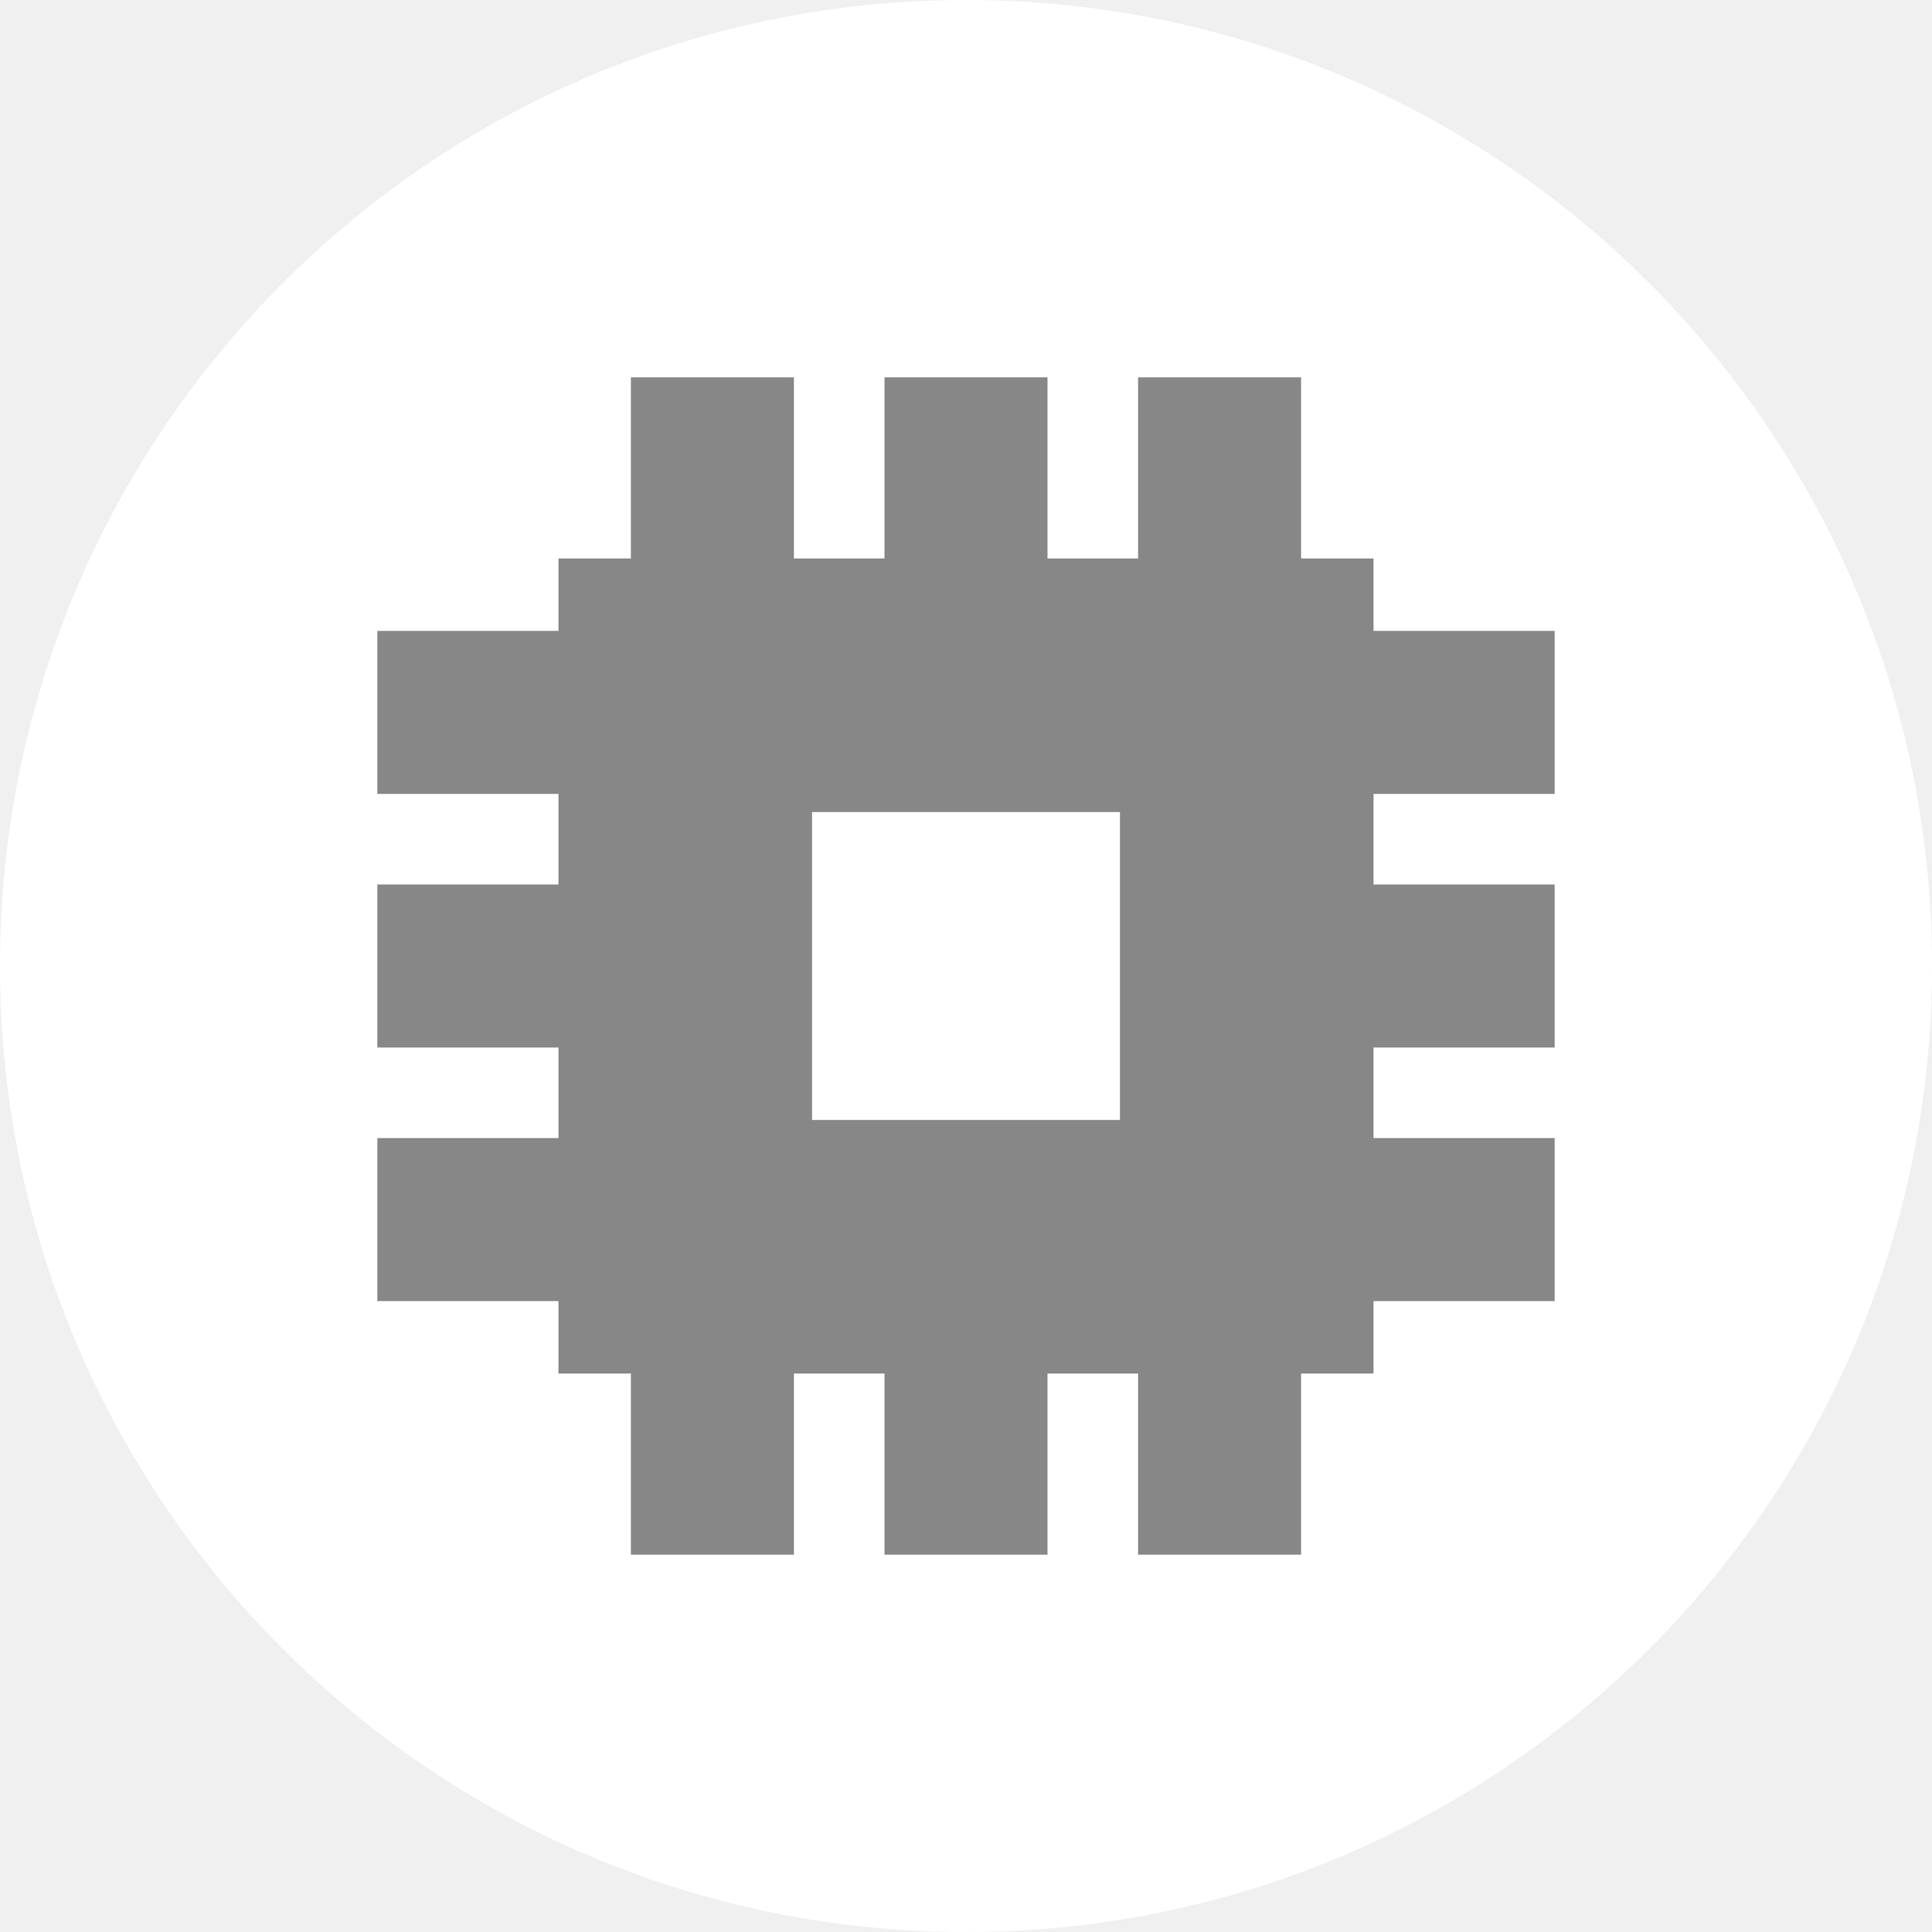
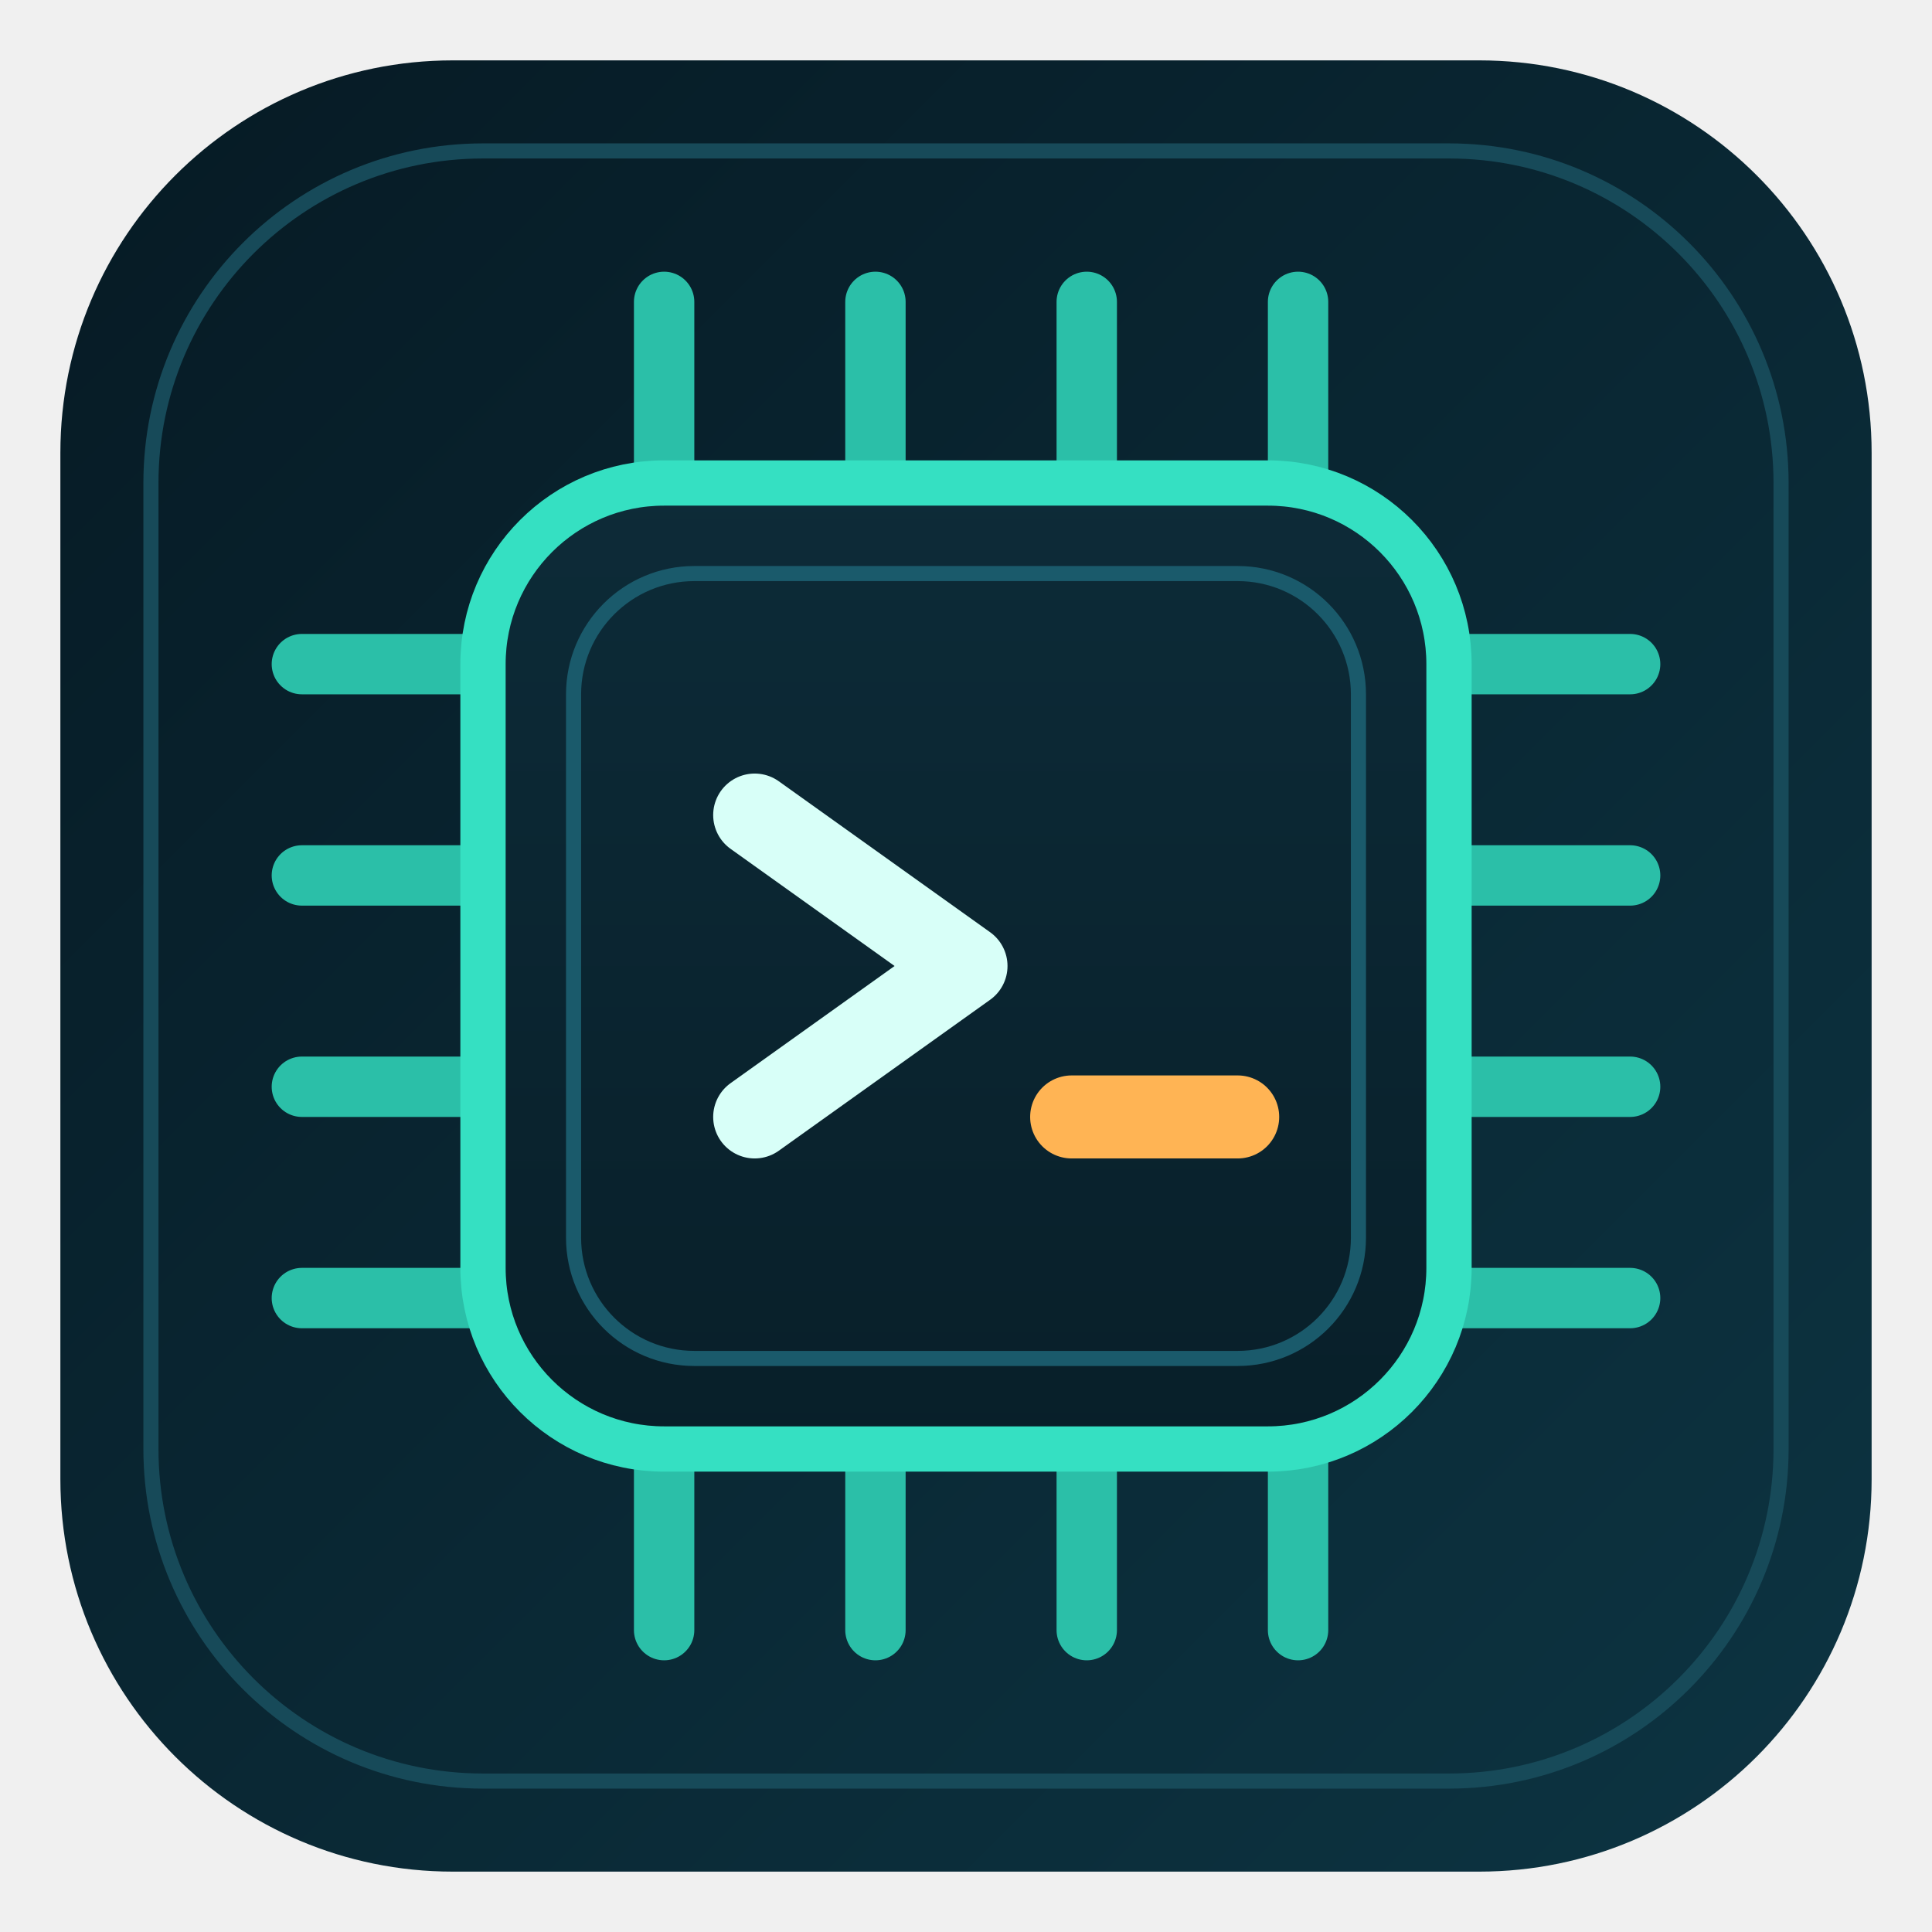
- <svg xmlns="http://www.w3.org/2000/svg" width="128" height="128" viewBox="0 0 160 160">
-   <circle cx="80" cy="80" r="80" fill="#fff" />
-   <path fill="#878787" stroke="#878787" stroke-width="1.5" d="M47 47h6V32h12v15h9V32h12v15h9V32h12v15h6v6h15v12h-15v9h15v12h-15v9h15v12h-15v6h-6v15H95v-15h-9v15H74v-15h-9v15H53v-15h-6v-6H32V95h15v-9H32V74h15v-9H32V53h15zm19.5 19.5v27h27v-27z" />
+ <svg xmlns="http://www.w3.org/2000/svg" width="256" height="256" viewBox="0 0 256 256">
+   <defs>
+     <linearGradient id="bg" x1="0" y1="0" x2="1" y2="1">
+       <stop offset="0" stop-color="#061a24" />
+       <stop offset="1" stop-color="#0d3442" />
+     </linearGradient>
+     <linearGradient id="chip" x1="0" y1="0" x2="0" y2="1">
+       <stop offset="0" stop-color="#0d2b38" />
+       <stop offset="1" stop-color="#081f29" />
+     </linearGradient>
+   </defs>
+   <rect x="8" y="8" width="240" height="240" rx="52" fill="url(#bg)" />
+   <rect x="20" y="20" width="216" height="216" rx="44" fill="none" stroke="#174a59" stroke-width="2" />
+   <g stroke="#2bbfa8" stroke-width="8" stroke-linecap="round">
+     <path d="M88 40v24M116 40v24M144 40v24M172 40v24" />
+     <path d="M88 192v24M116 192v24M144 192v24M172 192v24" />
+     <path d="M40 88h24M40 116h24M40 144h24M40 172h24" />
+     <path d="M192 88h24M192 116h24M192 144h24M192 172h24" />
+   </g>
+   <rect x="64" y="64" width="128" height="128" rx="24" fill="url(#chip)" stroke="#35e0c2" stroke-width="6" />
+   <rect x="76" y="76" width="104" height="104" rx="16" fill="none" stroke="#1a5a6b" stroke-width="2" />
+   <path d="M100 108l28 20-28 20" fill="none" stroke="#d8fff8" stroke-width="11" stroke-linecap="round" stroke-linejoin="round" />
+   <path d="M142 148h22" fill="none" stroke="#ffb454" stroke-width="11" stroke-linecap="round" />
</svg>
